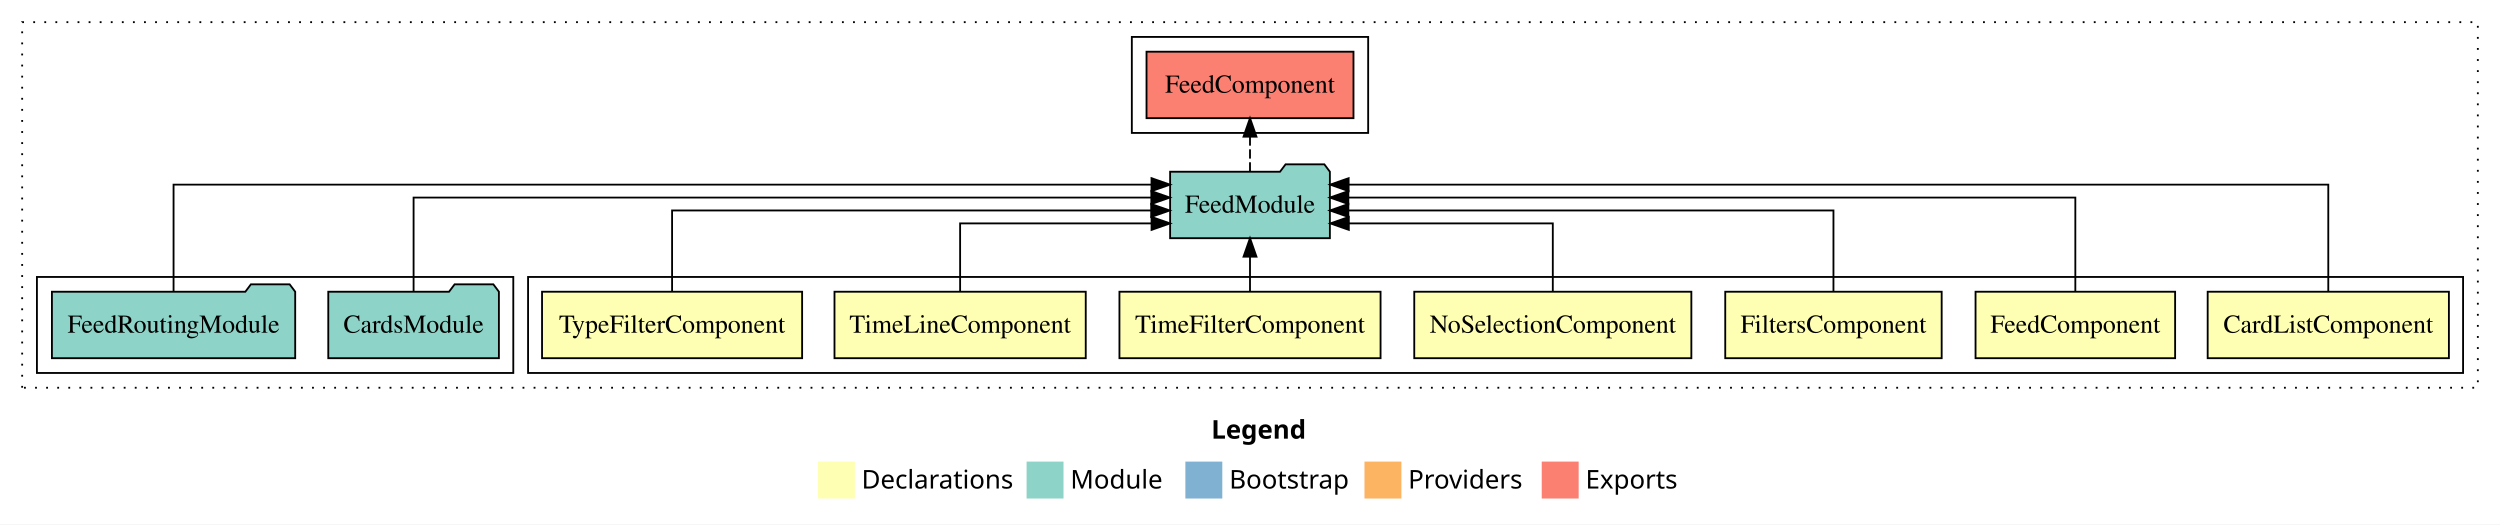
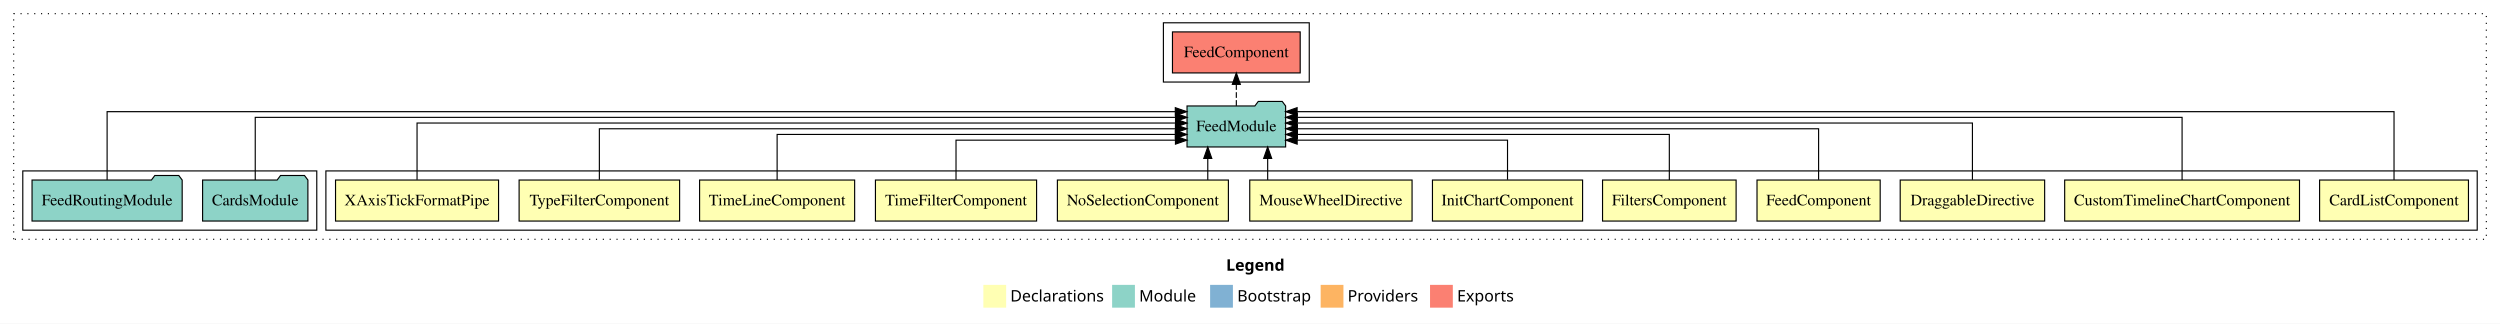
- <svg xmlns="http://www.w3.org/2000/svg" width="1354pt" height="284pt" viewBox="0.00 0.00 1354.00 284.00">
+ <svg xmlns="http://www.w3.org/2000/svg" width="2194pt" height="284pt" viewBox="0.00 0.00 2194.00 284.00">
  <g id="graph0" class="graph" transform="scale(1 1) rotate(0) translate(4 280)">
-     <polygon fill="#ffffff" stroke="transparent" points="-4,4 -4,-280 1350,-280 1350,4 -4,4" />
-     <text text-anchor="start" x="652.009" y="-42.4" font-family="sans-serif" font-weight="bold" font-size="14.00" fill="#000000">Legend</text>
-     <polygon fill="#ffffb3" stroke="transparent" points="439,-10 439,-30 459,-30 459,-10 439,-10" />
-     <text text-anchor="start" x="462.629" y="-15.4" font-family="sans-serif" font-size="14.00" fill="#000000">  Declarations</text>
-     <polygon fill="#8dd3c7" stroke="transparent" points="552,-10 552,-30 572,-30 572,-10 552,-10" />
-     <text text-anchor="start" x="575.725" y="-15.4" font-family="sans-serif" font-size="14.00" fill="#000000">  Module</text>
-     <polygon fill="#80b1d3" stroke="transparent" points="638,-10 638,-30 658,-30 658,-10 638,-10" />
-     <text text-anchor="start" x="661.781" y="-15.4" font-family="sans-serif" font-size="14.00" fill="#000000">  Bootstrap</text>
-     <polygon fill="#fdb462" stroke="transparent" points="735,-10 735,-30 755,-30 755,-10 735,-10" />
-     <text text-anchor="start" x="758.673" y="-15.4" font-family="sans-serif" font-size="14.00" fill="#000000">  Providers</text>
-     <polygon fill="#fb8072" stroke="transparent" points="831,-10 831,-30 851,-30 851,-10 831,-10" />
-     <text text-anchor="start" x="854.726" y="-15.4" font-family="sans-serif" font-size="14.00" fill="#000000">  Exports</text>
+     <polygon fill="#ffffff" stroke="transparent" points="-4,4 -4,-280 2190,-280 2190,4 -4,4" />
+     <text text-anchor="start" x="1072.009" y="-42.4" font-family="sans-serif" font-weight="bold" font-size="14.00" fill="#000000">Legend</text>
+     <polygon fill="#ffffb3" stroke="transparent" points="859,-10 859,-30 879,-30 879,-10 859,-10" />
+     <text text-anchor="start" x="882.629" y="-15.4" font-family="sans-serif" font-size="14.00" fill="#000000">  Declarations</text>
+     <polygon fill="#8dd3c7" stroke="transparent" points="972,-10 972,-30 992,-30 992,-10 972,-10" />
+     <text text-anchor="start" x="995.725" y="-15.4" font-family="sans-serif" font-size="14.00" fill="#000000">  Module</text>
+     <polygon fill="#80b1d3" stroke="transparent" points="1058,-10 1058,-30 1078,-30 1078,-10 1058,-10" />
+     <text text-anchor="start" x="1081.781" y="-15.4" font-family="sans-serif" font-size="14.00" fill="#000000">  Bootstrap</text>
+     <polygon fill="#fdb462" stroke="transparent" points="1155,-10 1155,-30 1175,-30 1175,-10 1155,-10" />
+     <text text-anchor="start" x="1178.673" y="-15.4" font-family="sans-serif" font-size="14.00" fill="#000000">  Providers</text>
+     <polygon fill="#fb8072" stroke="transparent" points="1251,-10 1251,-30 1271,-30 1271,-10 1251,-10" />
+     <text text-anchor="start" x="1274.726" y="-15.4" font-family="sans-serif" font-size="14.00" fill="#000000">  Exports</text>
    <g id="clust1" class="cluster">
-       <polygon fill="none" stroke="#000000" stroke-dasharray="1,5" points="8,-70 8,-268 1338,-268 1338,-70 8,-70" />
+       <polygon fill="none" stroke="#000000" stroke-dasharray="1,5" points="8,-70 8,-268 2178,-268 2178,-70 8,-70" />
    </g>
    <g id="clust2" class="cluster">
-       <polygon fill="none" stroke="#000000" points="282,-78 282,-130 1330,-130 1330,-78 282,-78" />
+       <polygon fill="none" stroke="#000000" points="282,-78 282,-130 2170,-130 2170,-78 282,-78" />
    </g>
-     <g id="clust10" class="cluster">
+     <g id="clust15" class="cluster">
      <polygon fill="none" stroke="#000000" points="16,-78 16,-130 274,-130 274,-78 16,-78" />
    </g>
-     <g id="clust11" class="cluster">
-       <polygon fill="none" stroke="#000000" points="609,-208 609,-260 737,-260 737,-208 609,-208" />
+     <g id="clust16" class="cluster">
+       <polygon fill="none" stroke="#000000" points="1017,-208 1017,-260 1145,-260 1145,-208 1017,-208" />
    </g>
    <g id="node1" class="node">
-       <polygon fill="#ffffb3" stroke="#000000" points="1322.323,-122 1191.677,-122 1191.677,-86 1322.323,-86 1322.323,-122" />
-       <text text-anchor="middle" x="1257" y="-99.8" font-family="Times,serif" font-size="14.00" fill="#000000">CardListComponent</text>
+       <polygon fill="#ffffb3" stroke="#000000" points="2162.323,-122 2031.677,-122 2031.677,-86 2162.323,-86 2162.323,-122" />
+       <text text-anchor="middle" x="2097" y="-99.8" font-family="Times,serif" font-size="14.00" fill="#000000">CardListComponent</text>
+     </g>
+     <g id="node13" class="node">
+       <polygon fill="#8dd3c7" stroke="#000000" points="1124.262,-187 1121.262,-191 1100.262,-191 1097.262,-187 1037.738,-187 1037.738,-151 1124.262,-151 1124.262,-187" />
+       <text text-anchor="middle" x="1081" y="-164.8" font-family="Times,serif" font-size="14.00" fill="#000000">FeedModule</text>
+     </g>
+     <g id="edge1" class="edge">
+       <path fill="none" stroke="#000000" d="M2097,-122.091C2097,-145.133 2097,-182 2097,-182 2097,-182 1134.331,-182 1134.331,-182" />
+       <polygon fill="#000000" stroke="#000000" points="1134.331,-178.5 1124.331,-182 1134.331,-185.5 1134.331,-178.5" />
+     </g>
+     <g id="node2" class="node">
+       <polygon fill="#ffffb3" stroke="#000000" points="2014.042,-122 1807.958,-122 1807.958,-86 2014.042,-86 2014.042,-122" />
+       <text text-anchor="middle" x="1911" y="-99.8" font-family="Times,serif" font-size="14.00" fill="#000000">CustomTimelineChartComponent</text>
+     </g>
+     <g id="edge2" class="edge">
+       <path fill="none" stroke="#000000" d="M1911,-122.045C1911,-143.662 1911,-177 1911,-177 1911,-177 1134.456,-177 1134.456,-177" />
+       <polygon fill="#000000" stroke="#000000" points="1134.456,-173.5 1124.456,-177 1134.456,-180.5 1134.456,-173.5" />
+     </g>
+     <g id="node3" class="node">
+       <polygon fill="#ffffb3" stroke="#000000" points="1790.385,-122 1663.615,-122 1663.615,-86 1790.385,-86 1790.385,-122" />
+       <text text-anchor="middle" x="1727" y="-99.8" font-family="Times,serif" font-size="14.00" fill="#000000">DraggableDirective</text>
+     </g>
+     <g id="edge3" class="edge">
+       <path fill="none" stroke="#000000" d="M1727,-122.223C1727,-142.365 1727,-172 1727,-172 1727,-172 1134.389,-172 1134.389,-172" />
+       <polygon fill="#000000" stroke="#000000" points="1134.389,-168.5 1124.389,-172 1134.389,-175.5 1134.389,-168.5" />
+     </g>
+     <g id="node4" class="node">
+       <polygon fill="#ffffb3" stroke="#000000" points="1646.045,-122 1537.955,-122 1537.955,-86 1646.045,-86 1646.045,-122" />
+       <text text-anchor="middle" x="1592" y="-99.8" font-family="Times,serif" font-size="14.00" fill="#000000">FeedComponent</text>
+     </g>
+     <g id="edge4" class="edge">
+       <path fill="none" stroke="#000000" d="M1592,-122.222C1592,-140.828 1592,-167 1592,-167 1592,-167 1134.568,-167 1134.568,-167" />
+       <polygon fill="#000000" stroke="#000000" points="1134.568,-163.5 1124.568,-167 1134.568,-170.5 1134.568,-163.5" />
+     </g>
+     <g id="node5" class="node">
+       <polygon fill="#ffffb3" stroke="#000000" points="1519.607,-122 1402.393,-122 1402.393,-86 1519.607,-86 1519.607,-122" />
+       <text text-anchor="middle" x="1461" y="-99.8" font-family="Times,serif" font-size="14.00" fill="#000000">FiltersComponent</text>
+     </g>
+     <g id="edge5" class="edge">
+       <path fill="none" stroke="#000000" d="M1461,-122.034C1461,-139.06 1461,-162 1461,-162 1461,-162 1134.591,-162 1134.591,-162" />
+       <polygon fill="#000000" stroke="#000000" points="1134.591,-158.5 1124.591,-162 1134.591,-165.5 1134.591,-158.5" />
+     </g>
+     <g id="node6" class="node">
+       <polygon fill="#ffffb3" stroke="#000000" points="1384.877,-122 1253.123,-122 1253.123,-86 1384.877,-86 1384.877,-122" />
+       <text text-anchor="middle" x="1319" y="-99.8" font-family="Times,serif" font-size="14.00" fill="#000000">InitChartComponent</text>
+     </g>
+     <g id="edge6" class="edge">
+       <path fill="none" stroke="#000000" d="M1319,-122.24C1319,-137.571 1319,-157 1319,-157 1319,-157 1134.376,-157 1134.376,-157" />
+       <polygon fill="#000000" stroke="#000000" points="1134.376,-153.5 1124.376,-157 1134.376,-160.5 1134.376,-153.5" />
+     </g>
+     <g id="node7" class="node">
+       <polygon fill="#ffffb3" stroke="#000000" points="1235.221,-122 1092.779,-122 1092.779,-86 1235.221,-86 1235.221,-122" />
+       <text text-anchor="middle" x="1164" y="-99.8" font-family="Times,serif" font-size="14.00" fill="#000000">MouseWheelDirective</text>
+     </g>
+     <g id="edge7" class="edge">
+       <path fill="none" stroke="#000000" d="M1108.51,-122.106C1108.51,-122.106 1108.51,-140.991 1108.51,-140.991" />
+       <polygon fill="#000000" stroke="#000000" points="1105.01,-140.991 1108.51,-150.991 1112.01,-140.991 1105.01,-140.991" />
    </g>
    <g id="node8" class="node">
-       <polygon fill="#8dd3c7" stroke="#000000" points="716.262,-187 713.262,-191 692.262,-191 689.262,-187 629.738,-187 629.738,-151 716.262,-151 716.262,-187" />
-       <text text-anchor="middle" x="673" y="-164.8" font-family="Times,serif" font-size="14.00" fill="#000000">FeedModule</text>
+       <polygon fill="#ffffb3" stroke="#000000" points="1074.038,-122 923.962,-122 923.962,-86 1074.038,-86 1074.038,-122" />
+       <text text-anchor="middle" x="999" y="-99.8" font-family="Times,serif" font-size="14.00" fill="#000000">NoSelectionComponent</text>
    </g>
-     <g id="edge1" class="edge">
-       <path fill="none" stroke="#000000" d="M1257,-122.011C1257,-144.485 1257,-180 1257,-180 1257,-180 726.418,-180 726.418,-180" />
-       <polygon fill="#000000" stroke="#000000" points="726.418,-176.5 716.418,-180 726.418,-183.5 726.418,-176.5" />
+     <g id="edge8" class="edge">
+       <path fill="none" stroke="#000000" d="M1055.944,-122.106C1055.944,-122.106 1055.944,-140.991 1055.944,-140.991" />
+       <polygon fill="#000000" stroke="#000000" points="1052.444,-140.991 1055.944,-150.991 1059.444,-140.991 1052.444,-140.991" />
    </g>
-     <g id="node2" class="node">
-       <polygon fill="#ffffb3" stroke="#000000" points="1174.045,-122 1065.955,-122 1065.955,-86 1174.045,-86 1174.045,-122" />
-       <text text-anchor="middle" x="1120" y="-99.8" font-family="Times,serif" font-size="14.00" fill="#000000">FeedComponent</text>
+     <g id="node9" class="node">
+       <polygon fill="#ffffb3" stroke="#000000" points="905.711,-122 764.289,-122 764.289,-86 905.711,-86 905.711,-122" />
+       <text text-anchor="middle" x="835" y="-99.8" font-family="Times,serif" font-size="14.00" fill="#000000">TimeFilterComponent</text>
    </g>
-     <g id="edge2" class="edge">
-       <path fill="none" stroke="#000000" d="M1120,-122.129C1120,-142.572 1120,-173 1120,-173 1120,-173 726.266,-173 726.266,-173" />
-       <polygon fill="#000000" stroke="#000000" points="726.266,-169.5 716.266,-173 726.266,-176.5 726.266,-169.5" />
+     <g id="edge9" class="edge">
+       <path fill="none" stroke="#000000" d="M835,-122.24C835,-137.571 835,-157 835,-157 835,-157 1027.586,-157 1027.586,-157" />
+       <polygon fill="#000000" stroke="#000000" points="1027.586,-160.5 1037.586,-157 1027.586,-153.5 1027.586,-160.5" />
    </g>
-     <g id="node3" class="node">
-       <polygon fill="#ffffb3" stroke="#000000" points="1047.607,-122 930.393,-122 930.393,-86 1047.607,-86 1047.607,-122" />
-       <text text-anchor="middle" x="989" y="-99.8" font-family="Times,serif" font-size="14.00" fill="#000000">FiltersComponent</text>
+     <g id="node10" class="node">
+       <polygon fill="#ffffb3" stroke="#000000" points="746.039,-122 609.961,-122 609.961,-86 746.039,-86 746.039,-122" />
+       <text text-anchor="middle" x="678" y="-99.8" font-family="Times,serif" font-size="14.00" fill="#000000">TimeLineComponent</text>
    </g>
-     <g id="edge3" class="edge">
-       <path fill="none" stroke="#000000" d="M989,-122.267C989,-140.555 989,-166 989,-166 989,-166 726.276,-166 726.276,-166" />
-       <polygon fill="#000000" stroke="#000000" points="726.276,-162.5 716.276,-166 726.276,-169.5 726.276,-162.5" />
-     </g>
-     <g id="node4" class="node">
-       <polygon fill="#ffffb3" stroke="#000000" points="912.038,-122 761.962,-122 761.962,-86 912.038,-86 912.038,-122" />
-       <text text-anchor="middle" x="837" y="-99.8" font-family="Times,serif" font-size="14.00" fill="#000000">NoSelectionComponent</text>
-     </g>
-     <g id="edge4" class="edge">
-       <path fill="none" stroke="#000000" d="M837,-122.009C837,-138.049 837,-159 837,-159 837,-159 726.518,-159 726.518,-159" />
-       <polygon fill="#000000" stroke="#000000" points="726.519,-155.5 716.518,-159 726.518,-162.5 726.519,-155.5" />
-     </g>
-     <g id="node5" class="node">
-       <polygon fill="#ffffb3" stroke="#000000" points="743.711,-122 602.289,-122 602.289,-86 743.711,-86 743.711,-122" />
-       <text text-anchor="middle" x="673" y="-99.8" font-family="Times,serif" font-size="14.00" fill="#000000">TimeFilterComponent</text>
-     </g>
-     <g id="edge5" class="edge">
-       <path fill="none" stroke="#000000" d="M673,-122.106C673,-122.106 673,-140.991 673,-140.991" />
-       <polygon fill="#000000" stroke="#000000" points="669.5,-140.991 673,-150.991 676.5,-140.991 669.5,-140.991" />
-     </g>
-     <g id="node6" class="node">
-       <polygon fill="#ffffb3" stroke="#000000" points="584.039,-122 447.961,-122 447.961,-86 584.039,-86 584.039,-122" />
-       <text text-anchor="middle" x="516" y="-99.8" font-family="Times,serif" font-size="14.00" fill="#000000">TimeLineComponent</text>
-     </g>
-     <g id="edge6" class="edge">
-       <path fill="none" stroke="#000000" d="M516,-122.009C516,-138.049 516,-159 516,-159 516,-159 619.683,-159 619.683,-159" />
-       <polygon fill="#000000" stroke="#000000" points="619.683,-162.5 629.683,-159 619.683,-155.5 619.683,-162.5" />
-     </g>
-     <g id="node7" class="node">
-       <polygon fill="#ffffb3" stroke="#000000" points="430.43,-122 289.57,-122 289.57,-86 430.43,-86 430.43,-122" />
-       <text text-anchor="middle" x="360" y="-99.8" font-family="Times,serif" font-size="14.00" fill="#000000">TypeFilterComponent</text>
-     </g>
-     <g id="edge7" class="edge">
-       <path fill="none" stroke="#000000" d="M360,-122.267C360,-140.555 360,-166 360,-166 360,-166 619.479,-166 619.479,-166" />
-       <polygon fill="#000000" stroke="#000000" points="619.479,-169.5 629.479,-166 619.479,-162.5 619.479,-169.5" />
+     <g id="edge10" class="edge">
+       <path fill="none" stroke="#000000" d="M678,-122.034C678,-139.06 678,-162 678,-162 678,-162 1027.489,-162 1027.489,-162" />
+       <polygon fill="#000000" stroke="#000000" points="1027.489,-165.5 1037.489,-162 1027.489,-158.5 1027.489,-165.5" />
    </g>
    <g id="node11" class="node">
-       <polygon fill="#fb8072" stroke="#000000" points="729.044,-252 616.956,-252 616.956,-216 729.044,-216 729.044,-252" />
-       <text text-anchor="middle" x="673" y="-229.8" font-family="Times,serif" font-size="14.00" fill="#000000">FeedComponent </text>
+       <polygon fill="#ffffb3" stroke="#000000" points="592.43,-122 451.57,-122 451.57,-86 592.43,-86 592.43,-122" />
+       <text text-anchor="middle" x="522" y="-99.8" font-family="Times,serif" font-size="14.00" fill="#000000">TypeFilterComponent</text>
    </g>
-     <g id="edge10" class="edge">
-       <path fill="none" stroke="#000000" stroke-dasharray="5,2" d="M673,-187.106C673,-187.106 673,-205.991 673,-205.991" />
-       <polygon fill="#000000" stroke="#000000" points="669.5,-205.991 673,-215.991 676.5,-205.991 669.5,-205.991" />
+     <g id="edge11" class="edge">
+       <path fill="none" stroke="#000000" d="M522,-122.222C522,-140.828 522,-167 522,-167 522,-167 1027.601,-167 1027.601,-167" />
+       <polygon fill="#000000" stroke="#000000" points="1027.601,-170.5 1037.601,-167 1027.601,-163.5 1027.601,-170.5" />
    </g>
-     <g id="node9" class="node">
+     <g id="node12" class="node">
+       <polygon fill="#ffffb3" stroke="#000000" points="433.534,-122 290.466,-122 290.466,-86 433.534,-86 433.534,-122" />
+       <text text-anchor="middle" x="362" y="-99.8" font-family="Times,serif" font-size="14.00" fill="#000000">XAxisTickFormatPipe</text>
+     </g>
+     <g id="edge12" class="edge">
+       <path fill="none" stroke="#000000" d="M362,-122.223C362,-142.365 362,-172 362,-172 362,-172 1027.642,-172 1027.642,-172" />
+       <polygon fill="#000000" stroke="#000000" points="1027.643,-175.5 1037.642,-172 1027.642,-168.5 1027.643,-175.5" />
+     </g>
+     <g id="node16" class="node">
+       <polygon fill="#fb8072" stroke="#000000" points="1137.044,-252 1024.956,-252 1024.956,-216 1137.044,-216 1137.044,-252" />
+       <text text-anchor="middle" x="1081" y="-229.8" font-family="Times,serif" font-size="14.00" fill="#000000">FeedComponent </text>
+     </g>
+     <g id="edge15" class="edge">
+       <path fill="none" stroke="#000000" stroke-dasharray="5,2" d="M1081,-187.106C1081,-187.106 1081,-205.991 1081,-205.991" />
+       <polygon fill="#000000" stroke="#000000" points="1077.5,-205.991 1081,-215.991 1084.5,-205.991 1077.5,-205.991" />
+     </g>
+     <g id="node14" class="node">
      <polygon fill="#8dd3c7" stroke="#000000" points="266.206,-122 263.206,-126 242.206,-126 239.206,-122 173.794,-122 173.794,-86 266.206,-86 266.206,-122" />
      <text text-anchor="middle" x="220" y="-99.8" font-family="Times,serif" font-size="14.00" fill="#000000">CardsModule</text>
    </g>
-     <g id="edge8" class="edge">
-       <path fill="none" stroke="#000000" d="M220,-122.129C220,-142.572 220,-173 220,-173 220,-173 619.564,-173 619.564,-173" />
-       <polygon fill="#000000" stroke="#000000" points="619.564,-176.5 629.564,-173 619.564,-169.5 619.564,-176.5" />
+     <g id="edge13" class="edge">
+       <path fill="none" stroke="#000000" d="M220,-122.045C220,-143.662 220,-177 220,-177 220,-177 1027.713,-177 1027.713,-177" />
+       <polygon fill="#000000" stroke="#000000" points="1027.713,-180.5 1037.713,-177 1027.713,-173.5 1027.713,-180.5" />
    </g>
-     <g id="node10" class="node">
+     <g id="node15" class="node">
      <polygon fill="#8dd3c7" stroke="#000000" points="155.88,-122 152.88,-126 131.88,-126 128.88,-122 24.12,-122 24.12,-86 155.88,-86 155.88,-122" />
      <text text-anchor="middle" x="90" y="-99.8" font-family="Times,serif" font-size="14.00" fill="#000000">FeedRoutingModule</text>
    </g>
-     <g id="edge9" class="edge">
-       <path fill="none" stroke="#000000" d="M90,-122.011C90,-144.485 90,-180 90,-180 90,-180 619.657,-180 619.657,-180" />
-       <polygon fill="#000000" stroke="#000000" points="619.657,-183.5 629.657,-180 619.657,-176.5 619.657,-183.5" />
+     <g id="edge14" class="edge">
+       <path fill="none" stroke="#000000" d="M90,-122.091C90,-145.133 90,-182 90,-182 90,-182 1027.46,-182 1027.46,-182" />
+       <polygon fill="#000000" stroke="#000000" points="1027.461,-185.5 1037.46,-182 1027.46,-178.5 1027.461,-185.5" />
    </g>
  </g>
</svg>
